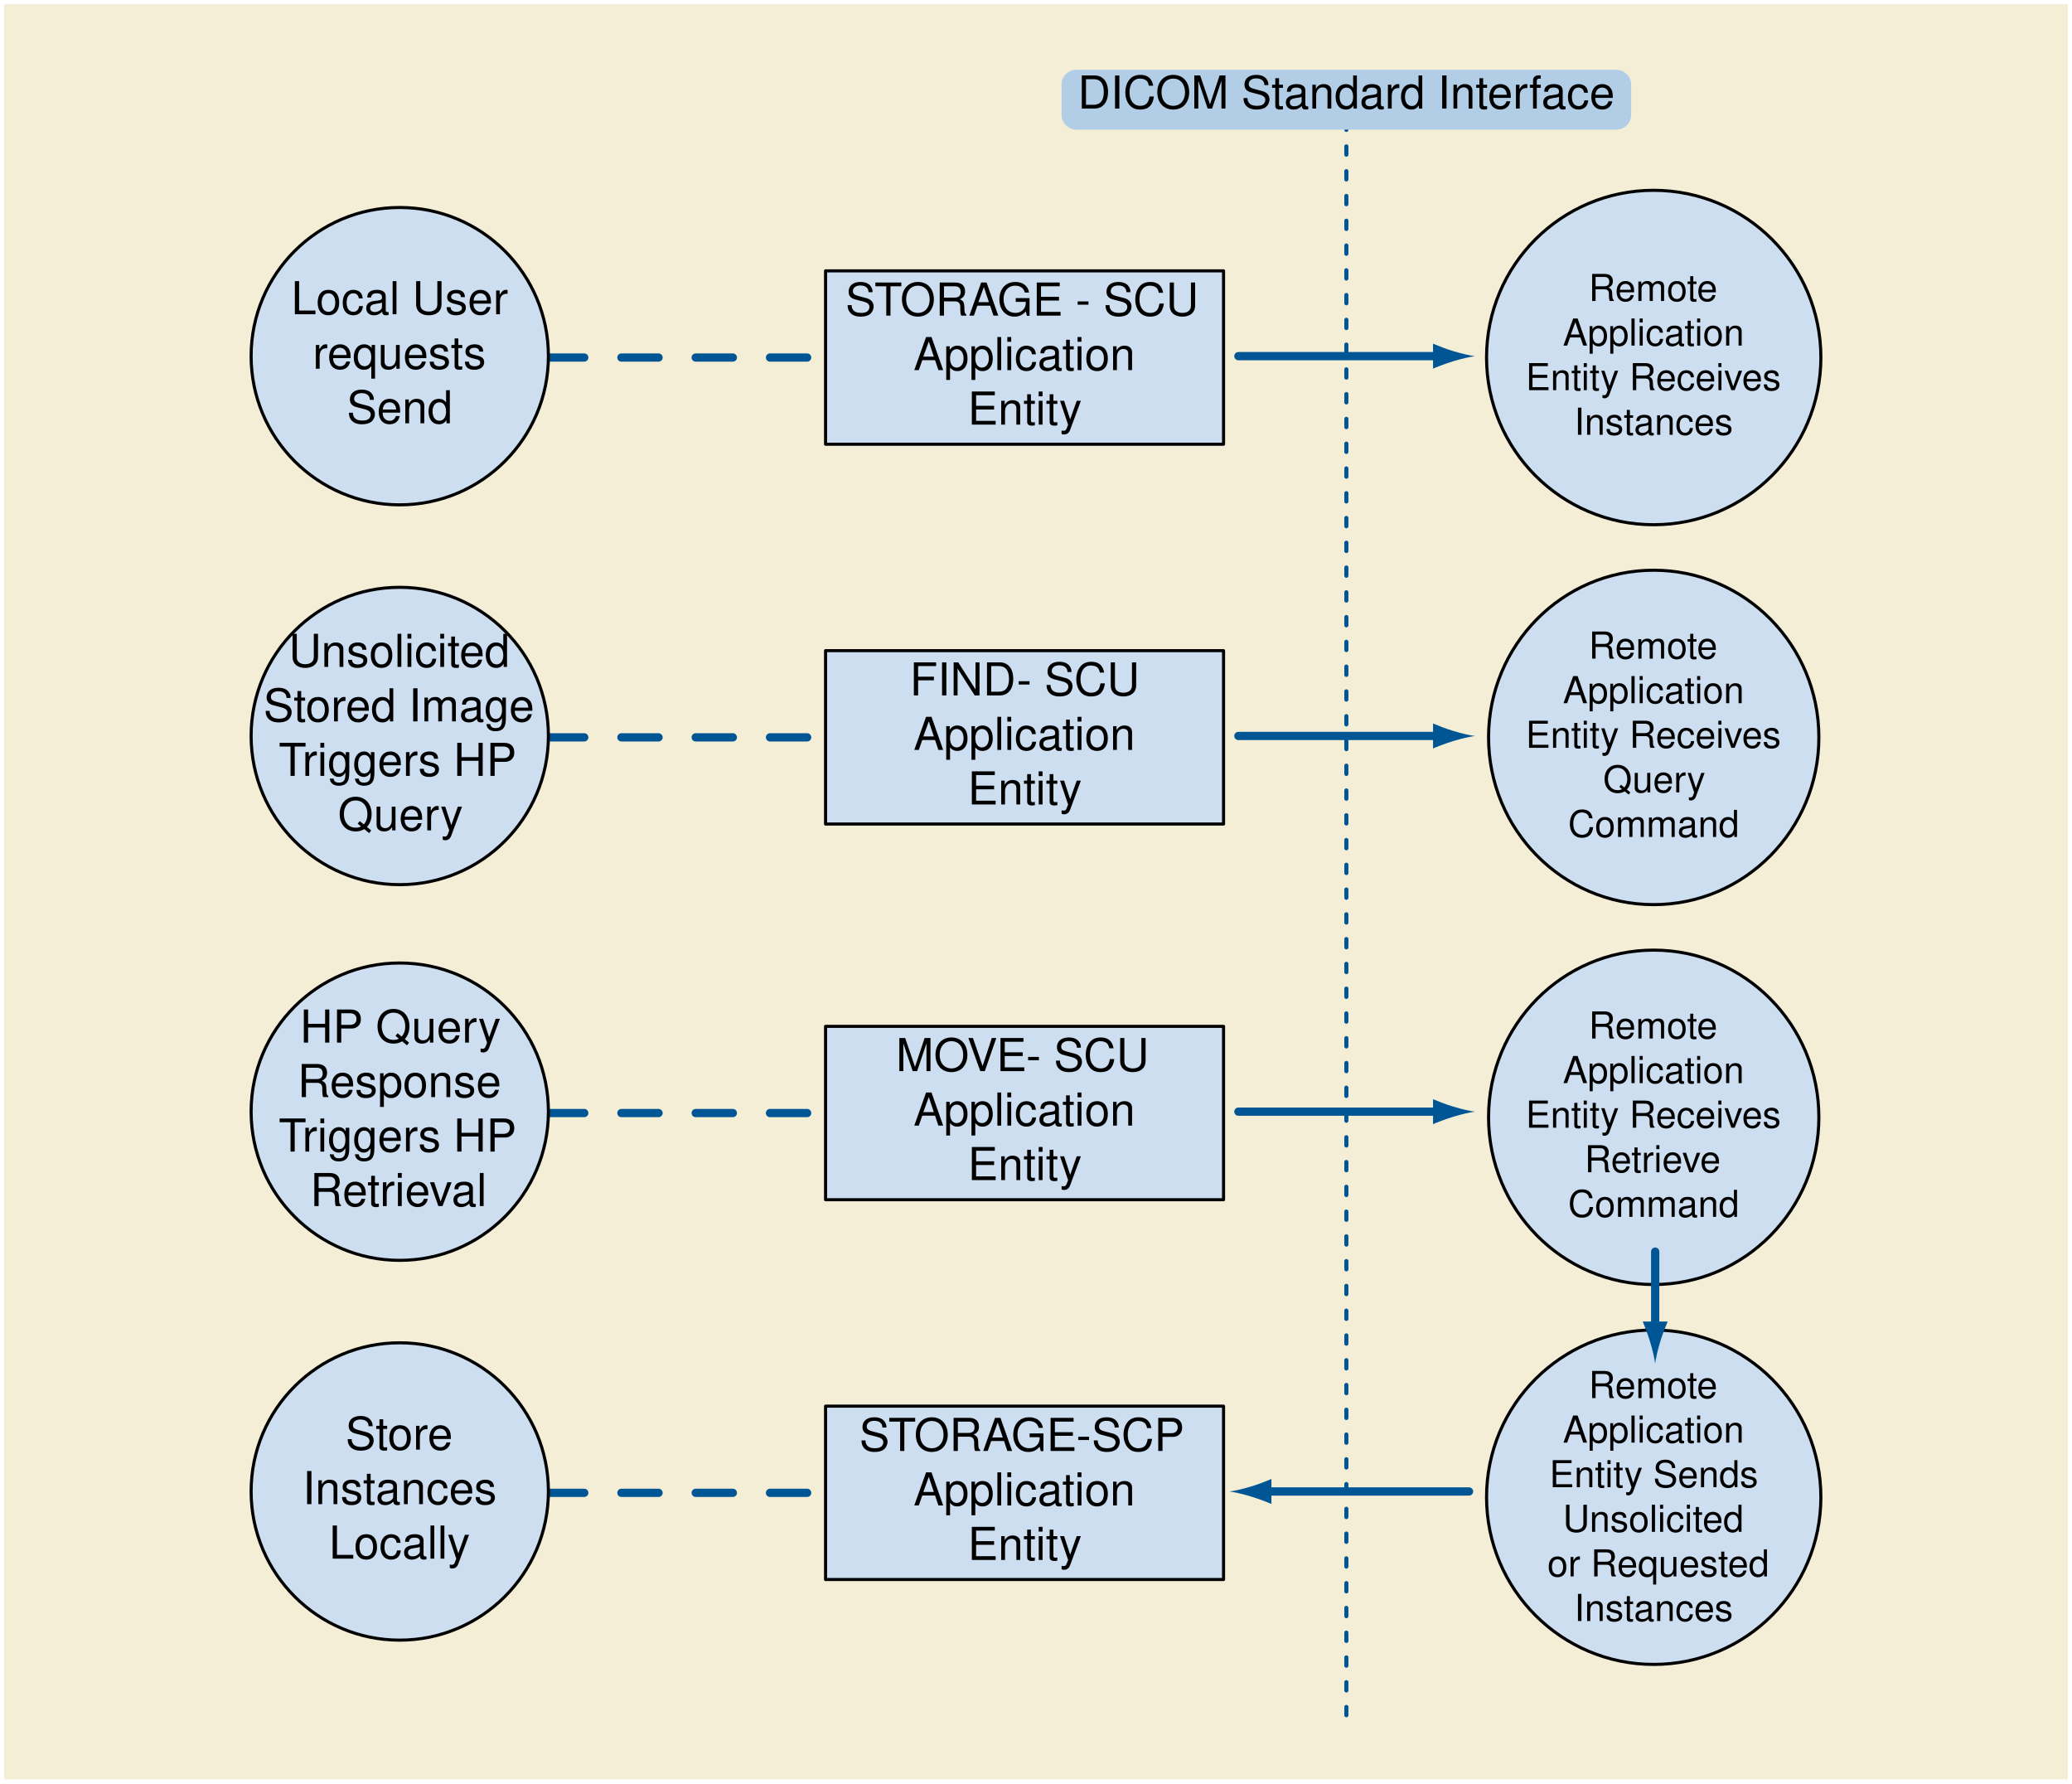
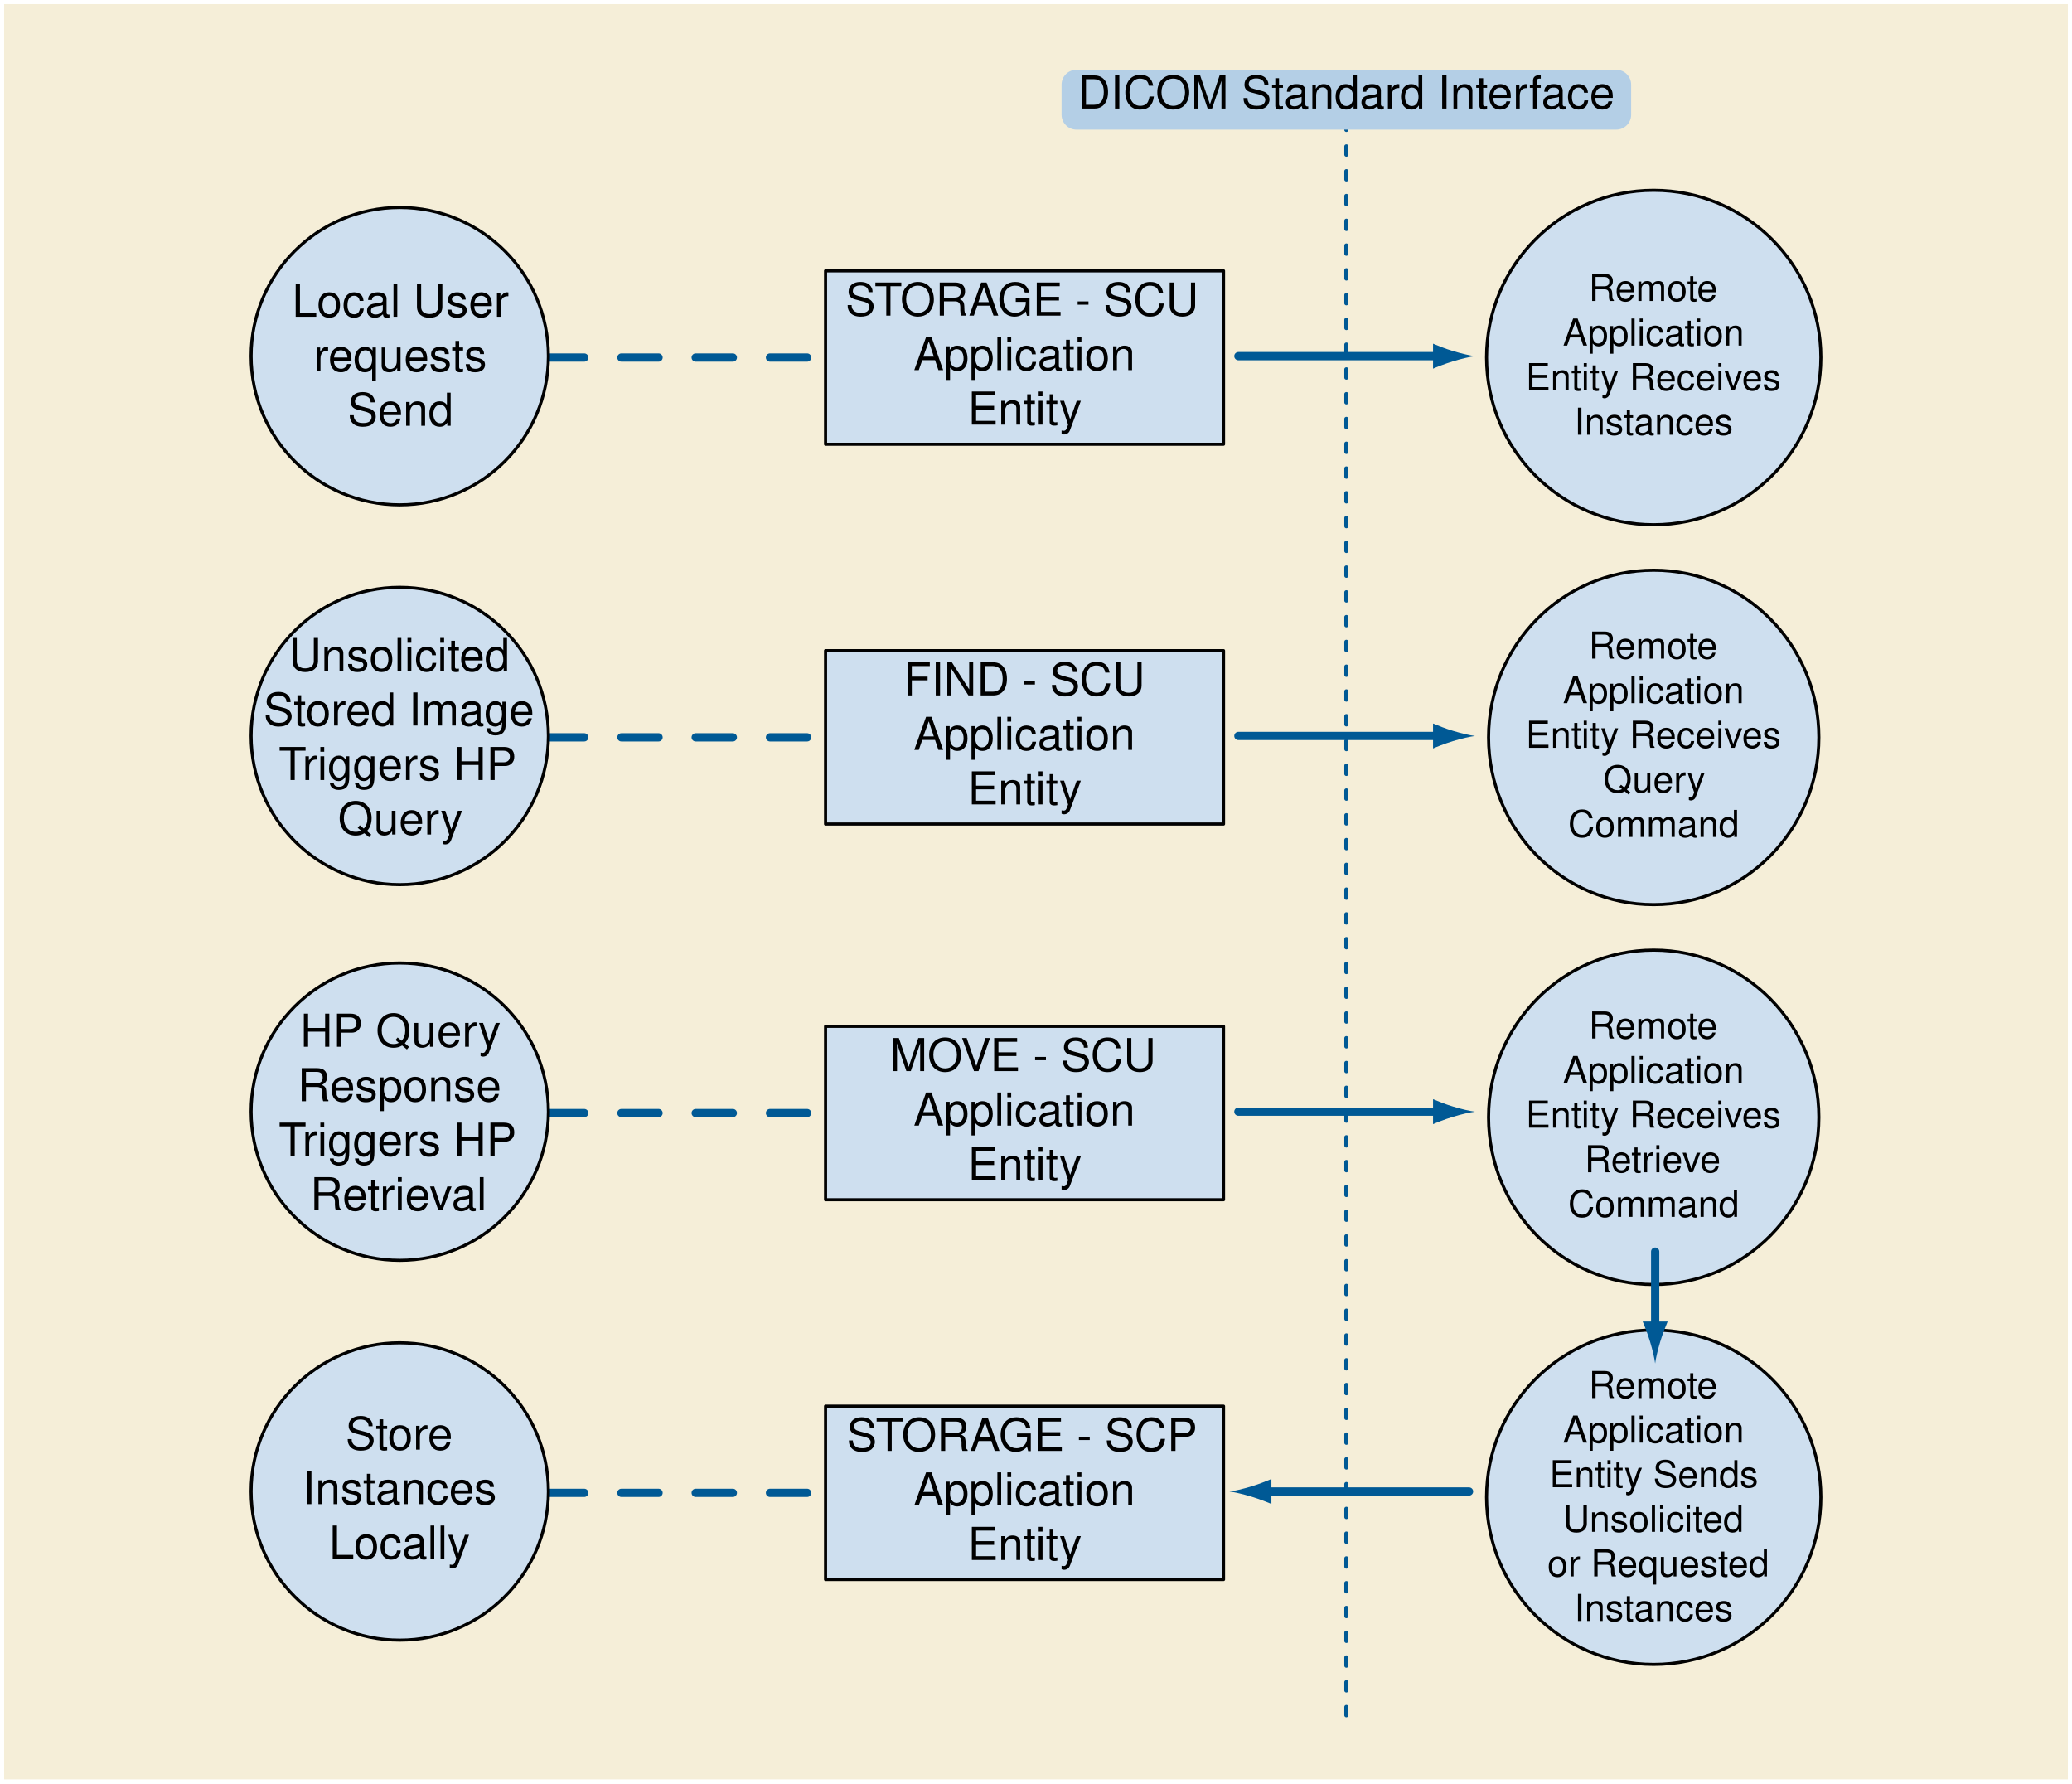
<svg xmlns="http://www.w3.org/2000/svg" version="1.1" id="Layer_1" x="0px" y="0px" width="502px" height="432px" viewBox="0 0 502 432" enable-background="new 0 0 502 432" xml:space="preserve">
  <defs>
    <style type="text/css">
	text {
	  font-family: Helvetica, Verdana, ArialUnicodeMS, san-serif
	}
	</style>
  </defs>
  <g>
   </g>
  <g>
-     <rect x="1" y="1" fill="#F5EED6" width="500" height="430" />
+     <rect x="1" y="1" fill="#F5EED8" width="500" height="430" />
    <g>
      <g>
-         <path fill="#CCDEF0" stroke="#010101" stroke-width="0.75" stroke-linecap="round" stroke-linejoin="round" stroke-miterlimit="1" d="     M360.646,270.629c0-22.361,17.909-40.49,40-40.49c22.105,0,40.025,18.129,40.025,40.49c0,22.35-17.92,40.51-40.025,40.51     C378.555,311.139,360.646,292.979,360.646,270.629z" />
-         <text transform="matrix(1 0 0 1 384.9023 251.5488)">
+         <path fill="#CEDFEF" stroke="#010101" stroke-width="0.75" stroke-linecap="round" stroke-linejoin="round" stroke-miterlimit="1" d="     M360.646,270.629c0-22.361,17.909-40.49,40-40.49c22.105,0,40.025,18.129,40.025,40.49c0,22.35-17.92,40.51-40.025,40.51     C378.555,311.139,360.646,292.979,360.646,270.629z" />
+         <text transform="matrix(1 0 0 1 384.9023 251.5459)">
          <tspan x="0" y="0" font-size="9">Remote</tspan>
          <tspan x="-6.258" y="10.8" font-size="9">Application</tspan>
-           <tspan x="-15.256" y="21.6" font-size="9">Entity Receives</tspan>
-           <tspan x="-1" y="32.4" font-size="9">Retrieve</tspan>
+           <tspan x="-15.256" y="21.601" font-size="9">Entity Receives</tspan>
+           <tspan x="-1" y="32.399" font-size="9">Retrieve</tspan>
          <tspan x="-5.001" y="43.2" font-size="9">Command</tspan>
        </text>
      </g>
      <g>
-         <path fill="#CCDEF0" stroke="#010101" stroke-width="0.75" stroke-linecap="round" stroke-linejoin="round" stroke-miterlimit="1" d="     M360.158,362.648c0-22.359,18.127-40.49,40.488-40.49c22.375,0,40.512,18.131,40.512,40.49c0,22.35-18.137,40.51-40.512,40.51     C378.285,403.158,360.158,384.998,360.158,362.648z" />
-         <text transform="matrix(1 0 0 1 384.9023 338.6387)">
+         <path fill="#CEDFEF" stroke="#010101" stroke-width="0.75" stroke-linecap="round" stroke-linejoin="round" stroke-miterlimit="1" d="     M360.158,362.648c0-22.359,18.127-40.49,40.488-40.49c22.375,0,40.512,18.131,40.512,40.49c0,22.35-18.137,40.51-40.512,40.51     C378.285,403.158,360.158,384.998,360.158,362.648z" />
+         <text transform="matrix(1 0 0 1 384.9023 338.6357)">
          <tspan x="0" y="0" font-size="9">Remote</tspan>
          <tspan x="-6.258" y="10.8" font-size="9">Application</tspan>
-           <tspan x="-9.508" y="21.6" font-size="9">Entity Sends</tspan>
-           <tspan x="-6.254" y="32.4" font-size="9">Unsolicited</tspan>
+           <tspan x="-9.508" y="21.601" font-size="9">Entity Sends</tspan>
+           <tspan x="-6.254" y="32.399" font-size="9">Unsolicited</tspan>
          <tspan x="-12.512" y="43.2" font-size="9"> or Requested</tspan>
          <tspan x="-3.505" y="54" font-size="9">Instances</tspan>
        </text>
      </g>
      <g>
        <g>
-           <line fill="#4F8ABE" stroke="#005695" stroke-width="2" stroke-linecap="round" stroke-miterlimit="1" x1="300.032" y1="86.266" x2="349.225" y2="86.266" />
-           <path fill="#005695" d="M352.059,85.036c-1.983-0.599-3.273-1.151-4.865-1.79v6.053c0.57-0.271,2.882-1.191,4.865-1.79      c2.124-0.642,4.049-1.08,5.298-1.237C356.107,86.116,354.183,85.677,352.059,85.036z" />
+           <line fill="#538DBE" stroke="#005995" stroke-width="2" stroke-linecap="round" stroke-miterlimit="1" x1="300.032" y1="86.266" x2="349.225" y2="86.266" />
+           <path fill="#005995" d="M352.059,85.036c-1.983-0.599-3.273-1.151-4.865-1.79v6.053c0.57-0.271,2.882-1.191,4.865-1.79      c2.124-0.642,4.049-1.08,5.298-1.237C356.107,86.116,354.183,85.677,352.059,85.036z" />
        </g>
      </g>
      <g>
        <g>
-           <line fill="#4F8ABE" stroke="#005695" stroke-width="2" stroke-linecap="round" stroke-miterlimit="1" x1="401.014" y1="303.17" x2="401.014" y2="322.133" />
-           <path fill="#005695" d="M402.244,324.967c0.599-1.982,1.15-3.273,1.789-4.865h-6.053c0.271,0.57,1.191,2.883,1.79,4.865      c0.642,2.125,1.08,4.049,1.237,5.299C401.164,329.016,401.603,327.092,402.244,324.967z" />
+           <line fill="#538DBE" stroke="#005995" stroke-width="2" stroke-linecap="round" stroke-miterlimit="1" x1="401.014" y1="303.17" x2="401.014" y2="322.133" />
+           <path fill="#005995" d="M402.244,324.967c0.599-1.982,1.15-3.273,1.789-4.865h-6.053c0.271,0.57,1.191,2.883,1.79,4.865      c0.642,2.125,1.08,4.049,1.237,5.299C401.164,329.016,401.603,327.092,402.244,324.967z" />
        </g>
      </g>
-       <rect x="200.014" y="65.602" fill="#CCDEF0" stroke="#010101" stroke-width="0.75" stroke-linecap="round" stroke-linejoin="round" stroke-miterlimit="1" width="96.424" height="41.994" />
-       <text transform="matrix(1 0 0 1 204.8359 76.4482)">
+       <rect x="200.014" y="65.602" fill="#CEDFEF" stroke="#010101" stroke-width="0.75" stroke-linecap="round" stroke-linejoin="round" stroke-miterlimit="1" width="96.424" height="41.994" />
+       <text transform="matrix(1 0 0 1 204.8359 76.4453)">
        <tspan x="0" y="0" font-size="11">STORAGE - SCU</tspan>
        <tspan x="16.487" y="13.2" font-size="11">Application</tspan>
        <tspan x="29.638" y="26.4" font-size="11">Entity</tspan>
      </text>
-       <line fill="#4F8ABE" stroke="#005695" stroke-width="2" stroke-linecap="round" stroke-miterlimit="1" stroke-dasharray="9" x1="132.552" y1="86.602" x2="200.014" y2="86.602" />
+       <line fill="#538DBE" stroke="#005995" stroke-width="2" stroke-linecap="round" stroke-miterlimit="1" stroke-dasharray="9" x1="132.552" y1="86.602" x2="200.014" y2="86.602" />
      <g>
-         <path fill="#CCDEF0" stroke="#010101" stroke-width="0.75" stroke-linecap="round" stroke-linejoin="round" stroke-miterlimit="1" d="     M60.842,86.258c0-19.883,16.118-36,36-36c19.896,0,36.023,16.117,36.023,36s-16.128,36.025-36.023,36.025     C76.96,122.284,60.842,106.141,60.842,86.258z" />
+         <path fill="#CEDFEF" stroke="#010101" stroke-width="0.75" stroke-linecap="round" stroke-linejoin="round" stroke-miterlimit="1" d="     M60.842,86.258c0-19.883,16.118-36,36-36c19.896,0,36.023,16.117,36.023,36s-16.128,36.025-36.023,36.025     C76.96,122.284,60.842,106.141,60.842,86.258z" />
      </g>
-       <text transform="matrix(1 0 0 1 70.5635 76.1201)">
+       <text transform="matrix(1 0 0 1 70.7651 76.7222)">
        <tspan x="0" y="0" font-size="11">Local User</tspan>
        <tspan x="5.194" y="13.2" font-size="11">requests</tspan>
        <tspan x="13.444" y="26.4" font-size="11">Send</tspan>
      </text>
      <g>
        <g>
-           <line fill="#4F8ABE" stroke="#005695" stroke-width="2" stroke-linecap="round" stroke-miterlimit="1" x1="300.032" y1="178.266" x2="349.225" y2="178.266" />
-           <path fill="#005695" d="M352.059,177.036c-1.983-0.599-3.273-1.15-4.865-1.789v6.053c0.57-0.271,2.882-1.191,4.865-1.79      c2.124-0.642,4.049-1.08,5.298-1.237C356.107,178.116,354.183,177.677,352.059,177.036z" />
+           <line fill="#538DBE" stroke="#005995" stroke-width="2" stroke-linecap="round" stroke-miterlimit="1" x1="300.032" y1="178.266" x2="349.225" y2="178.266" />
+           <path fill="#005995" d="M352.059,177.036c-1.983-0.599-3.273-1.15-4.865-1.789v6.053c0.57-0.271,2.882-1.191,4.865-1.79      c2.124-0.642,4.049-1.08,5.298-1.237C356.107,178.116,354.183,177.677,352.059,177.036z" />
        </g>
      </g>
-       <rect x="200.014" y="157.602" fill="#CCDEF0" stroke="#010101" stroke-width="0.75" stroke-linecap="round" stroke-linejoin="round" stroke-miterlimit="1" width="96.424" height="41.994" />
-       <text transform="matrix(1 0 0 1 220.4253 168.4482)">
-         <tspan x="0" y="0" font-size="11">FIND- SCU</tspan>
-         <tspan x="0.897" y="13.2" font-size="11">Application</tspan>
-         <tspan x="14.048" y="26.4" font-size="11">Entity</tspan>
+       <rect x="200.014" y="157.602" fill="#CEDFEF" stroke="#010101" stroke-width="0.75" stroke-linecap="round" stroke-linejoin="round" stroke-miterlimit="1" width="96.424" height="41.994" />
+       <text transform="matrix(1 0 0 1 218.8975 168.4453)">
+         <tspan x="0" y="0" font-size="11">FIND - SCU</tspan>
+         <tspan x="2.425" y="13.2" font-size="11">Application</tspan>
+         <tspan x="15.576" y="26.4" font-size="11">Entity</tspan>
      </text>
-       <line fill="#4F8ABE" stroke="#005695" stroke-width="2" stroke-linecap="round" stroke-miterlimit="1" stroke-dasharray="9" x1="132.552" y1="178.602" x2="200.014" y2="178.602" />
+       <line fill="#538DBE" stroke="#005995" stroke-width="2" stroke-linecap="round" stroke-miterlimit="1" stroke-dasharray="9" x1="132.552" y1="178.602" x2="200.014" y2="178.602" />
      <g>
-         <path fill="#CCDEF0" stroke="#010101" stroke-width="0.75" stroke-linecap="round" stroke-linejoin="round" stroke-miterlimit="1" d="     M60.842,178.258c0-19.883,16.118-36,36-36c19.896,0,36.023,16.117,36.023,36s-16.128,36.025-36.023,36.025     C76.96,214.284,60.842,198.141,60.842,178.258z" />
+         <path fill="#CEDFEF" stroke="#010101" stroke-width="0.75" stroke-linecap="round" stroke-linejoin="round" stroke-miterlimit="1" d="     M60.842,178.258c0-19.883,16.118-36,36-36c19.896,0,36.023,16.117,36.023,36s-16.128,36.025-36.023,36.025     C76.96,214.284,60.842,198.141,60.842,178.258z" />
      </g>
-       <text transform="matrix(1 0 0 1 69.9512 161.5381)">
+       <text transform="matrix(1 0 0 1 69.9512 162.543)">
        <tspan x="0" y="0" font-size="11">Unsolicited</tspan>
        <tspan x="-6.117" y="13.2" font-size="11">Stored Image</tspan>
        <tspan x="-2.438" y="26.4" font-size="11">Triggers HP</tspan>
        <tspan x="11.924" y="39.6" font-size="11">Query</tspan>
      </text>
      <g>
        <g>
-           <line fill="#4F8ABE" stroke="#005695" stroke-width="2" stroke-linecap="round" stroke-miterlimit="1" x1="300.032" y1="269.266" x2="349.225" y2="269.266" />
-           <path fill="#005695" d="M352.059,268.035c-1.983-0.598-3.273-1.15-4.865-1.789v6.053c0.57-0.27,2.882-1.191,4.865-1.789      c2.124-0.643,4.049-1.08,5.298-1.238C356.107,269.115,354.183,268.678,352.059,268.035z" />
+           <line fill="#538DBE" stroke="#005995" stroke-width="2" stroke-linecap="round" stroke-miterlimit="1" x1="300.032" y1="269.266" x2="349.225" y2="269.266" />
+           <path fill="#005995" d="M352.059,268.035c-1.983-0.598-3.273-1.15-4.865-1.789v6.053c0.57-0.27,2.882-1.191,4.865-1.789      c2.124-0.643,4.049-1.08,5.298-1.238C356.107,269.115,354.183,268.678,352.059,268.035z" />
        </g>
      </g>
-       <rect x="200.014" y="248.602" fill="#CCDEF0" stroke="#010101" stroke-width="0.75" stroke-linecap="round" stroke-linejoin="round" stroke-miterlimit="1" width="96.424" height="41.994" />
-       <text transform="matrix(1 0 0 1 217.0605 259.4482)">
-         <tspan x="0" y="0" font-size="11">MOVE- SCU</tspan>
-         <tspan x="4.262" y="13.2" font-size="11">Application</tspan>
-         <tspan x="17.413" y="26.399" font-size="11">Entity</tspan>
+       <rect x="200.014" y="248.602" fill="#CEDFEF" stroke="#010101" stroke-width="0.75" stroke-linecap="round" stroke-linejoin="round" stroke-miterlimit="1" width="96.424" height="41.994" />
+       <text transform="matrix(1 0 0 1 215.5327 259.4453)">
+         <tspan x="0" y="0" font-size="11">MOVE - SCU</tspan>
+         <tspan x="5.79" y="13.2" font-size="11">Application</tspan>
+         <tspan x="18.941" y="26.4" font-size="11">Entity</tspan>
      </text>
-       <line fill="#4F8ABE" stroke="#005695" stroke-width="2" stroke-linecap="round" stroke-miterlimit="1" stroke-dasharray="9" x1="132.552" y1="269.602" x2="200.014" y2="269.602" />
+       <line fill="#538DBE" stroke="#005995" stroke-width="2" stroke-linecap="round" stroke-miterlimit="1" stroke-dasharray="9" x1="132.552" y1="269.602" x2="200.014" y2="269.602" />
      <g>
-         <path fill="#CCDEF0" stroke="#010101" stroke-width="0.75" stroke-linecap="round" stroke-linejoin="round" stroke-miterlimit="1" d="     M60.842,269.258c0-19.883,16.118-36,36-36c19.896,0,36.023,16.117,36.023,36s-16.128,36.025-36.023,36.025     C76.96,305.283,60.842,289.141,60.842,269.258z" />
+         <path fill="#CEDFEF" stroke="#010101" stroke-width="0.75" stroke-linecap="round" stroke-linejoin="round" stroke-miterlimit="1" d="     M60.842,269.258c0-19.883,16.118-36,36-36c19.896,0,36.023,16.117,36.023,36s-16.128,36.025-36.023,36.025     C76.96,305.283,60.842,289.141,60.842,269.258z" />
      </g>
-       <text transform="matrix(1 0 0 1 72.707 252.5381)">
+       <text transform="matrix(1 0 0 1 72.707 253.543)">
        <tspan x="0" y="0" font-size="11">HP Query</tspan>
        <tspan x="-0.621" y="13.2" font-size="11">Response</tspan>
-         <tspan x="-5.194" y="26.399" font-size="11">Triggers HP</tspan>
-         <tspan x="2.443" y="39.601" font-size="11">Retrieval</tspan>
+         <tspan x="-5.194" y="26.4" font-size="11">Triggers HP</tspan>
+         <tspan x="2.443" y="39.6" font-size="11">Retrieval</tspan>
      </text>
-       <line fill="#4F8ABE" stroke="#005695" stroke-width="2" stroke-linecap="round" stroke-miterlimit="1" stroke-dasharray="9" x1="132.552" y1="361.596" x2="200.014" y2="361.596" />
+       <line fill="#538DBE" stroke="#005995" stroke-width="2" stroke-linecap="round" stroke-miterlimit="1" stroke-dasharray="9" x1="132.552" y1="361.596" x2="200.014" y2="361.596" />
      <g>
-         <path fill="#CCDEF0" stroke="#010101" stroke-width="0.75" stroke-linecap="round" stroke-linejoin="round" stroke-miterlimit="1" d="     M60.842,361.252c0-19.883,16.118-36,36-36c19.896,0,36.023,16.117,36.023,36s-16.128,36.025-36.023,36.025     C76.96,397.277,60.842,381.135,60.842,361.252z" />
+         <path fill="#CEDFEF" stroke="#010101" stroke-width="0.75" stroke-linecap="round" stroke-linejoin="round" stroke-miterlimit="1" d="     M60.842,361.252c0-19.883,16.118-36,36-36c19.896,0,36.023,16.117,36.023,36s-16.128,36.025-36.023,36.025     C76.96,397.277,60.842,381.135,60.842,361.252z" />
      </g>
-       <text transform="matrix(1 0 0 1 83.707 351.1318)">
+       <text transform="matrix(1 0 0 1 83.707 351.1289)">
        <tspan x="0" y="0" font-size="11">Store</tspan>
        <tspan x="-10.396" y="13.2" font-size="11">Instances</tspan>
-         <tspan x="-3.975" y="26.399" font-size="11">Locally</tspan>
+         <tspan x="-3.975" y="26.4" font-size="11">Locally</tspan>
      </text>
      <g>
        <g>
-           <line fill="#4F8ABE" stroke="#005695" stroke-width="2" stroke-linecap="round" stroke-miterlimit="1" x1="355.917" y1="361.266" x2="306.005" y2="361.266" />
-           <path fill="#005695" d="M303.171,360.035c1.983-0.598,3.273-1.15,4.865-1.789v6.053c-0.57-0.27-2.882-1.191-4.865-1.789      c-2.124-0.643-4.049-1.08-5.298-1.238C299.122,361.115,301.047,360.678,303.171,360.035z" />
+           <line fill="#538DBE" stroke="#005995" stroke-width="2" stroke-linecap="round" stroke-miterlimit="1" x1="355.917" y1="361.266" x2="306.005" y2="361.266" />
+           <path fill="#005995" d="M303.171,360.035c1.983-0.598,3.273-1.15,4.865-1.789v6.053c-0.57-0.27-2.882-1.191-4.865-1.789      c-2.124-0.643-4.049-1.08-5.298-1.238C299.122,361.115,301.047,360.678,303.171,360.035z" />
        </g>
      </g>
-       <rect x="200.014" y="340.602" fill="#CCDEF0" stroke="#010101" stroke-width="0.75" stroke-linecap="round" stroke-linejoin="round" stroke-miterlimit="1" width="96.424" height="41.994" />
-       <text transform="matrix(1 0 0 1 208.1958 351.4482)">
-         <tspan x="0" y="0" font-size="11">STORAGE-SCP</tspan>
-         <tspan x="13.127" y="13.2" font-size="11">Application</tspan>
-         <tspan x="26.278" y="26.399" font-size="11">Entity</tspan>
+       <rect x="200.014" y="340.602" fill="#CEDFEF" stroke="#010101" stroke-width="0.75" stroke-linecap="round" stroke-linejoin="round" stroke-miterlimit="1" width="96.424" height="41.994" />
+       <text transform="matrix(1 0 0 1 205.1392 351.4453)">
+         <tspan x="0" y="0" font-size="11">STORAGE - SCP</tspan>
+         <tspan x="16.184" y="13.2" font-size="11">Application</tspan>
+         <tspan x="29.334" y="26.4" font-size="11">Entity</tspan>
      </text>
      <g>
-         <path fill="#CCDEF0" stroke="#010101" stroke-width="0.75" stroke-linecap="round" stroke-linejoin="round" stroke-miterlimit="1" d="     M360.158,86.585c0-22.361,18.127-40.487,40.486-40.487c22.375,0,40.514,18.126,40.514,40.487s-18.139,40.516-40.514,40.516     C378.285,127.101,360.158,108.946,360.158,86.585z" />
-         <text transform="matrix(1 0 0 1 384.9014 72.9102)">
+         <path fill="#CEDFEF" stroke="#010101" stroke-width="0.75" stroke-linecap="round" stroke-linejoin="round" stroke-miterlimit="1" d="     M360.158,86.585c0-22.361,18.127-40.487,40.486-40.487c22.375,0,40.514,18.126,40.514,40.487s-18.139,40.516-40.514,40.516     C378.285,127.101,360.158,108.946,360.158,86.585z" />
+         <text transform="matrix(1 0 0 1 384.9014 72.9072)">
          <tspan x="0" y="0" font-size="9">Remote</tspan>
          <tspan x="-6.258" y="10.8" font-size="9">Application</tspan>
          <tspan x="-15.255" y="21.6" font-size="9">Entity Receives</tspan>
          <tspan x="-3.505" y="32.4" font-size="9">Instances</tspan>
        </text>
      </g>
      <g>
-         <path fill="#CCDEF0" stroke="#010101" stroke-width="0.75" stroke-linecap="round" stroke-linejoin="round" stroke-miterlimit="1" d="     M360.646,178.61c0-22.36,17.909-40.49,40-40.49c22.105,0,40.025,18.13,40.025,40.49c0,22.351-17.92,40.509-40.025,40.509     C378.555,219.119,360.646,200.96,360.646,178.61z" />
-         <text transform="matrix(1 0 0 1 384.9023 159.5303)">
+         <path fill="#CEDFEF" stroke="#010101" stroke-width="0.75" stroke-linecap="round" stroke-linejoin="round" stroke-miterlimit="1" d="     M360.646,178.61c0-22.36,17.909-40.49,40-40.49c22.105,0,40.025,18.13,40.025,40.49c0,22.351-17.92,40.509-40.025,40.509     C378.555,219.119,360.646,200.96,360.646,178.61z" />
+         <text transform="matrix(1 0 0 1 384.9023 159.5273)">
          <tspan x="0" y="0" font-size="9">Remote</tspan>
          <tspan x="-6.258" y="10.8" font-size="9">Application</tspan>
          <tspan x="-15.256" y="21.6" font-size="9">Entity Receives</tspan>
          <tspan x="3.503" y="32.4" font-size="9">Query</tspan>
          <tspan x="-5.001" y="43.2" font-size="9">Command</tspan>
        </text>
      </g>
-       <line fill="#4F8ABE" stroke="#005695" stroke-linecap="round" stroke-miterlimit="1" stroke-dasharray="2,4" x1="326.193" y1="415.461" x2="326.193" y2="31.103" />
+       <line fill="#538DBE" stroke="#005995" stroke-linecap="round" stroke-miterlimit="1" stroke-dasharray="2,4" x1="326.193" y1="415.461" x2="326.193" y2="31.103" />
      <g>
-         <path fill="#B2CEE7" d="M257.195,20.499c0-1.98,1.62-3.6,3.6-3.6h130.797c1.979,0,3.6,1.62,3.6,3.6v7.302     c0,1.98-1.62,3.6-3.6,3.6H260.795c-1.979,0-3.6-1.62-3.6-3.6V20.499z" />
+         <path fill="#B4CFE6" d="M257.195,20.499c0-1.98,1.62-3.6,3.6-3.6h130.797c1.979,0,3.6,1.62,3.6,3.6v7.302     c0,1.98-1.62,3.6-3.6,3.6H260.795c-1.979,0-3.6-1.62-3.6-3.6V20.499z" />
      </g>
      <g>
        <text transform="matrix(1 0 0 1 261.1113 26.29)" font-size="11">DICOM Standard Interface</text>
      </g>
    </g>
  </g>
</svg>
